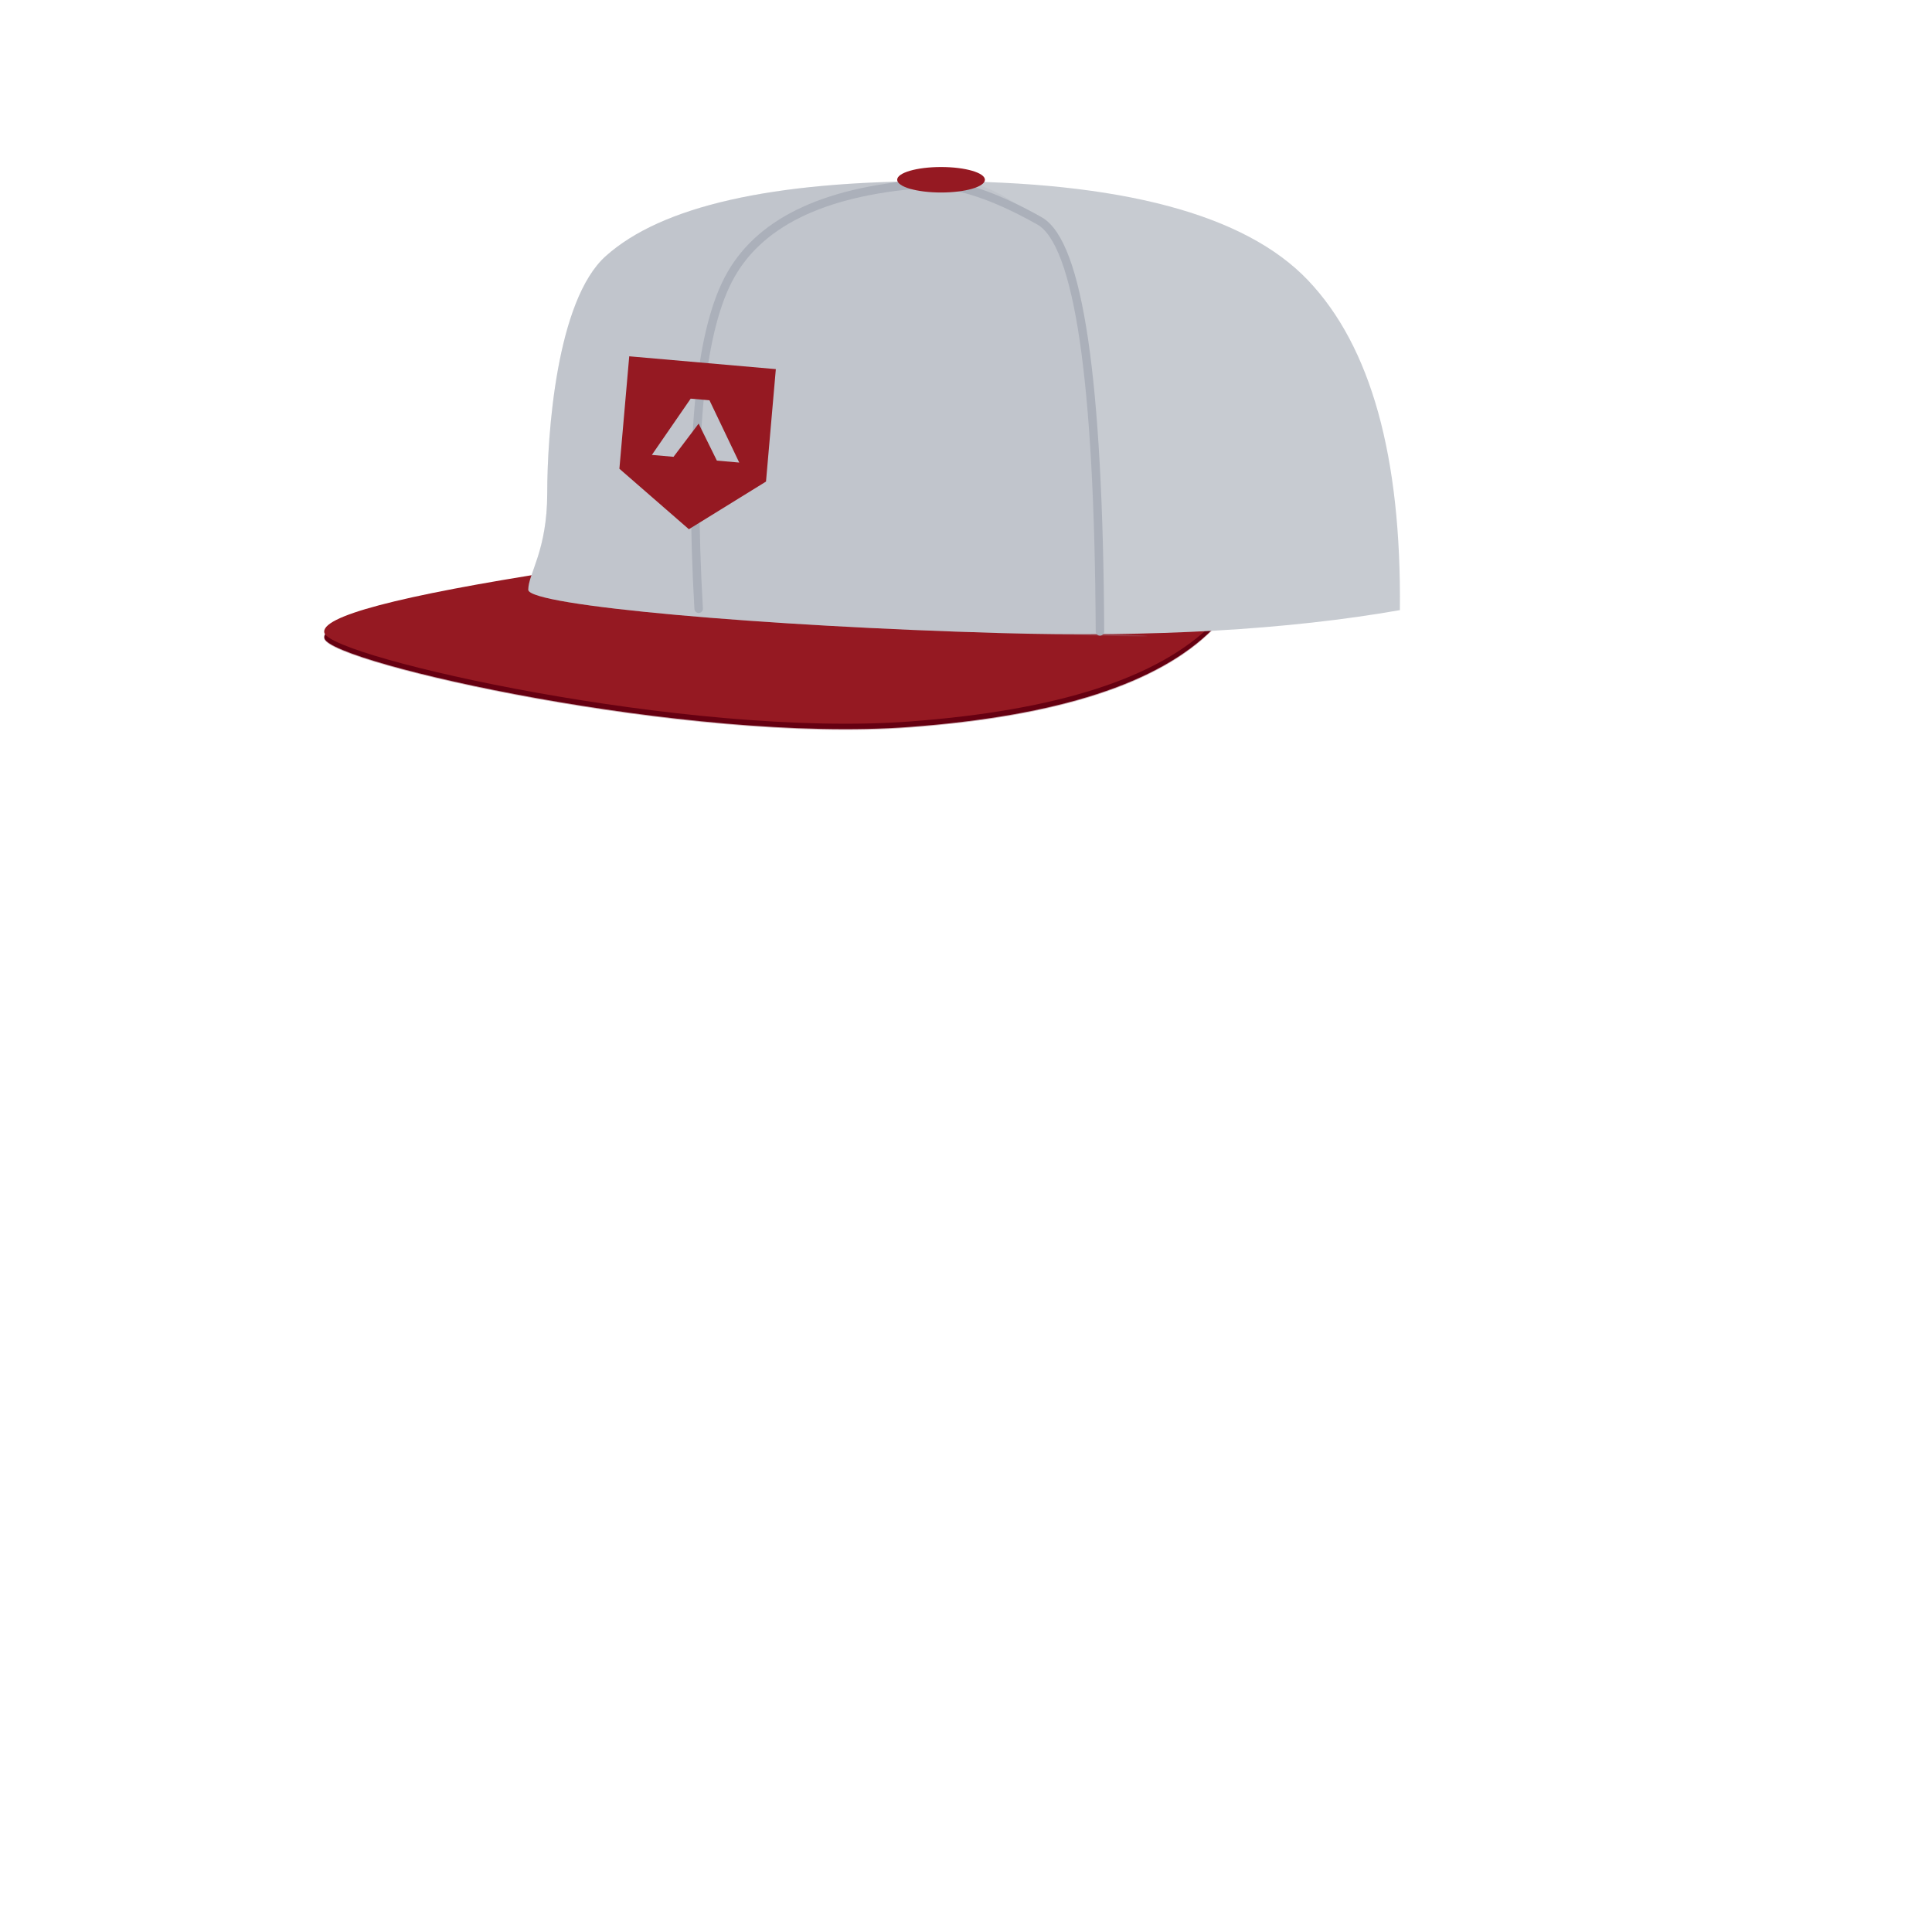
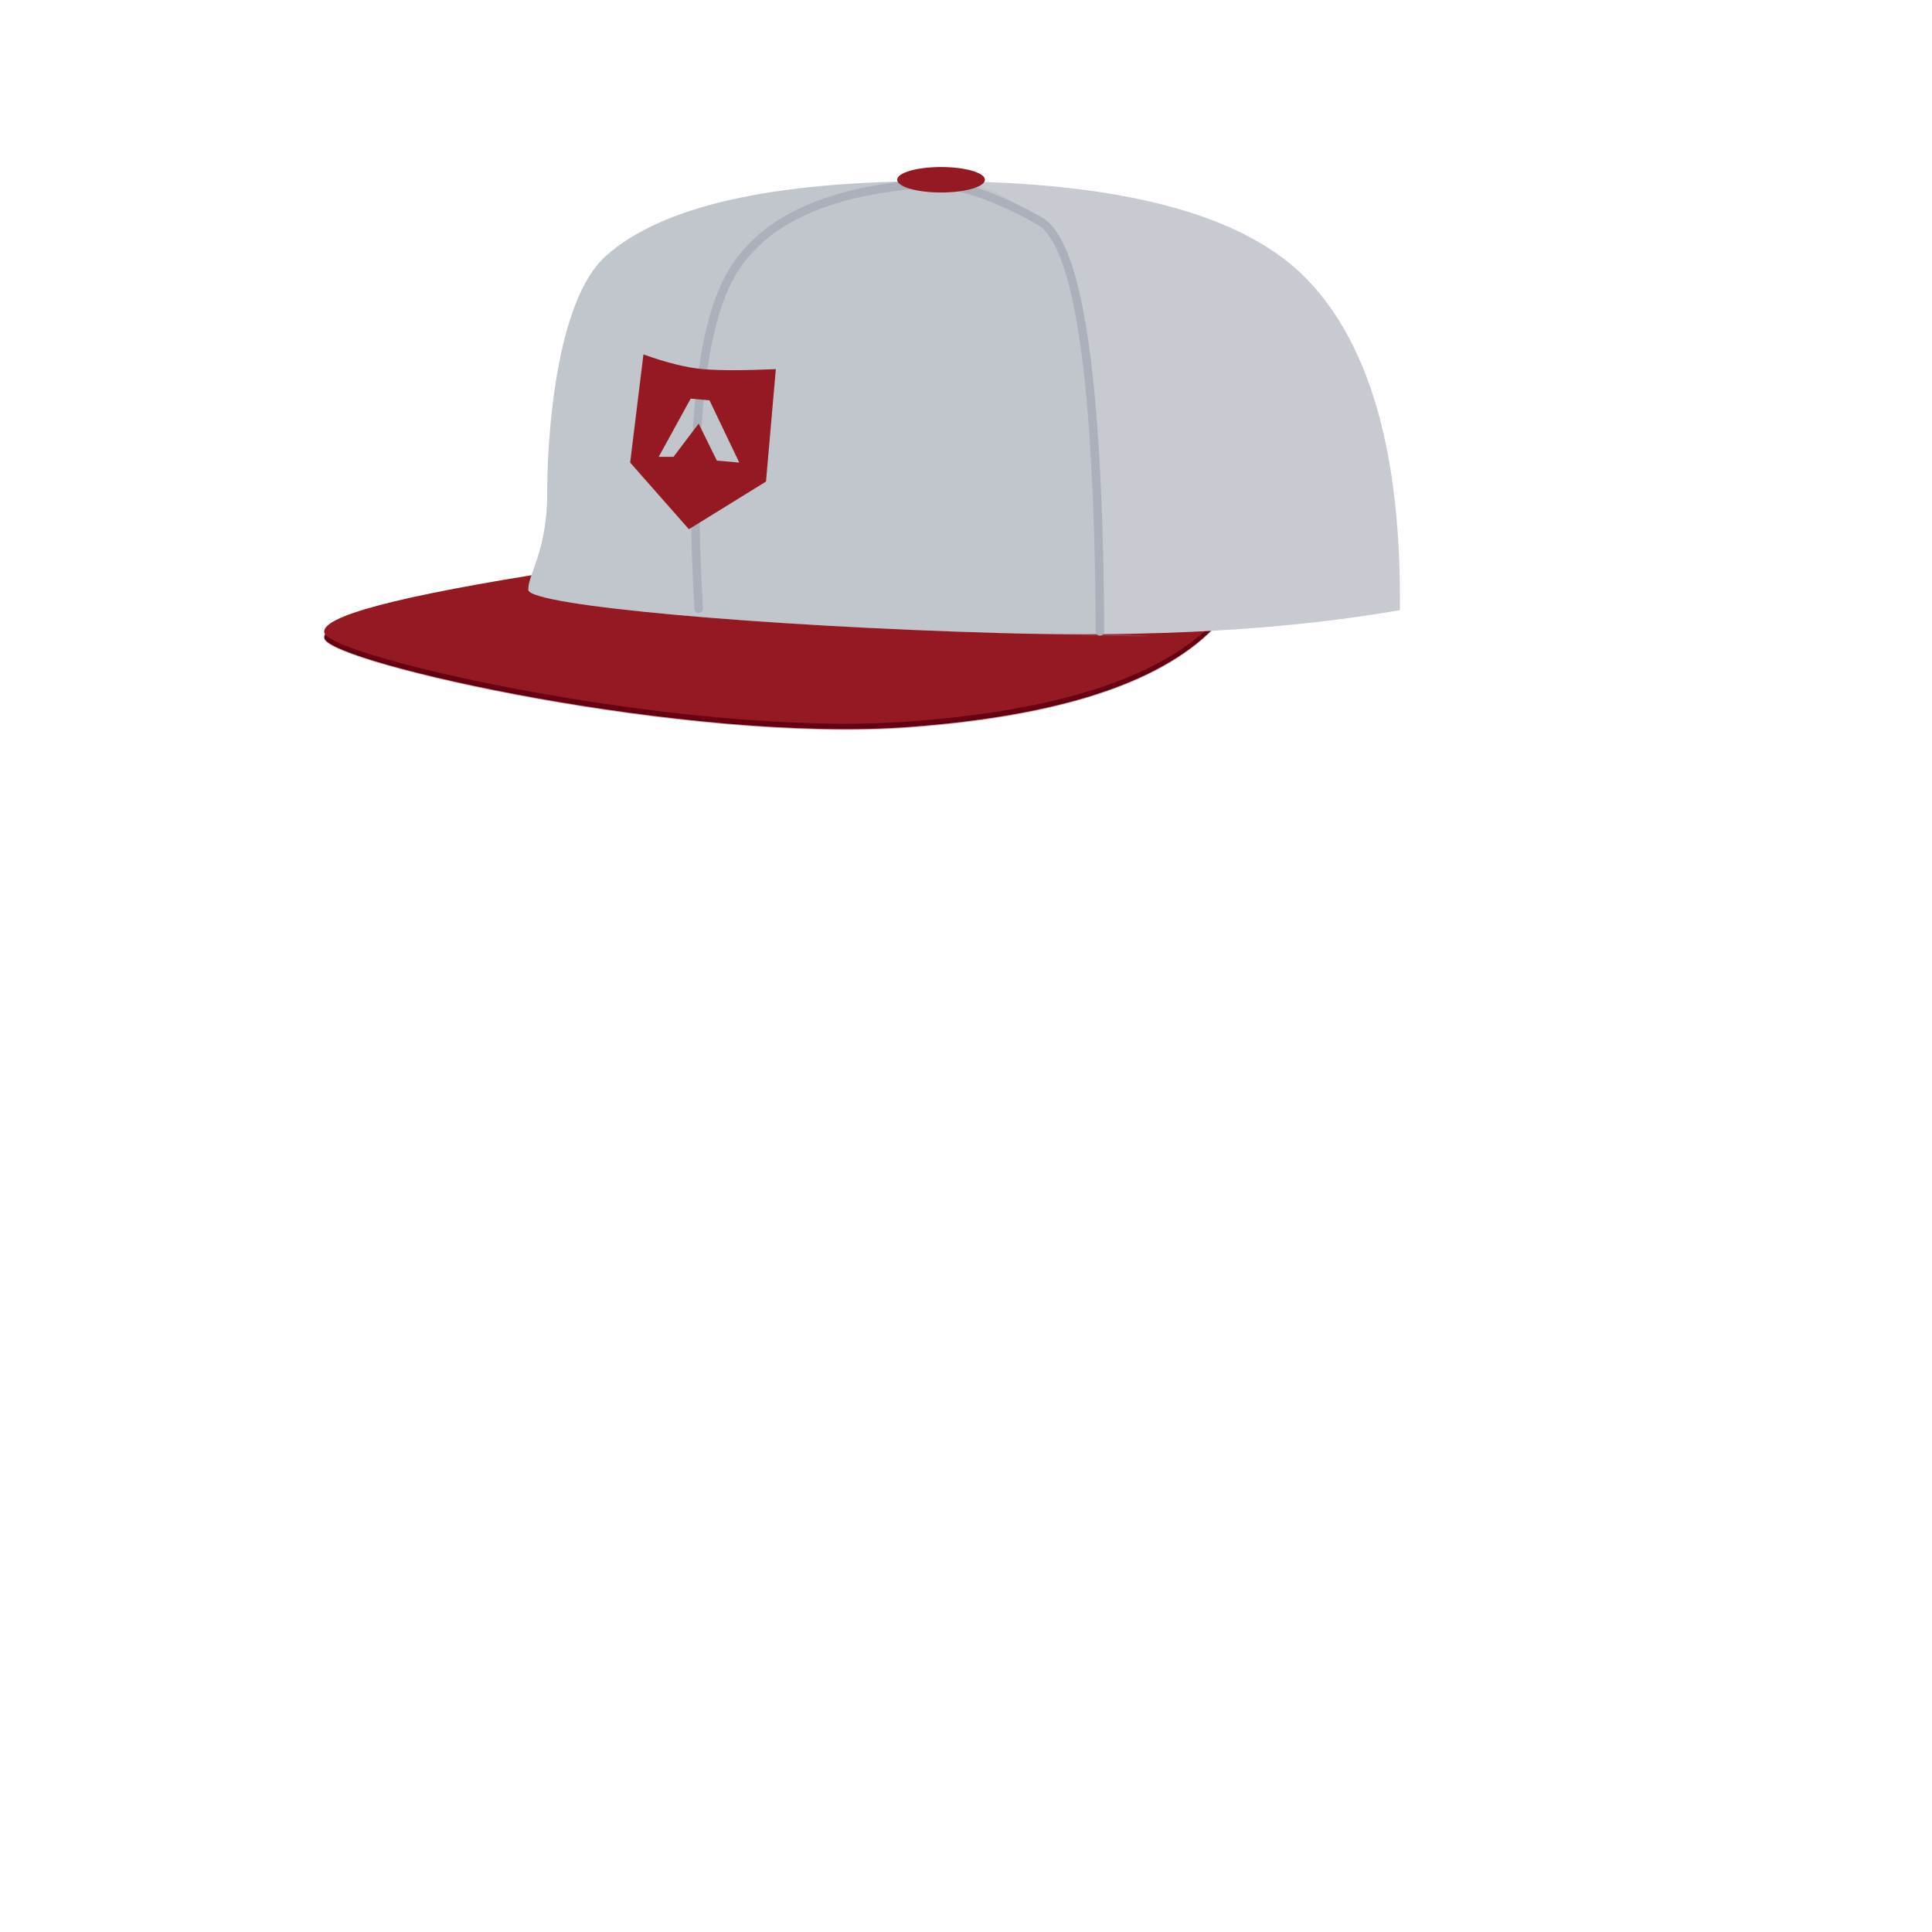
<svg xmlns="http://www.w3.org/2000/svg" xmlns:xlink="http://www.w3.org/1999/xlink" width="1024px" height="1024px" viewBox="0 0 1024 1024" version="1.1">
  <defs>
-     <path d="M126.049,214.018 C148.962,221.702 193.929,229.6 260.952,237.711 C327.974,245.823 398.436,247.245 472.337,241.978 C443.714,270.736 390.154,288.037 311.656,293.883 C193.909,302.652 5.542,260.039 1.462,247.001 C-1.258,238.31 40.271,227.315 126.049,214.018 Z" id="path-1" />
+     <path d="M125.049,214.018 C147.962,221.702 192.929,229.6 259.952,237.711 C326.974,245.823 397.436,247.245 471.337,241.978 C442.714,270.736 389.154,288.037 310.656,293.883 C192.909,302.652 4.542,260.039 0.462,247.001 C-2.258,238.31 39.271,227.315 125.049,214.018 Z" id="path-1" />
    <filter x="-0.3%" y="-1.9%" width="100.6%" height="107.4%" filterUnits="objectBoundingBox" id="filter-2">
      <feOffset dx="0" dy="3" in="SourceAlpha" result="shadowOffsetOuter1" />
      <feColorMatrix values="0 0 0 0 0.4   0 0 0 0 0   0 0 0 0 0.065  0 0 0 1 0" type="matrix" in="shadowOffsetOuter1" />
    </filter>
  </defs>
  <g id="LambdaHat" stroke="none" stroke-width="1" fill="none" fill-rule="evenodd">
    <rect id="Frame" x="0" y="0" width="1024" height="1024" />
-     <g id="Group" transform="translate(170.5, 88.52327)">
+     <g id="Group" transform="translate(171.5, 88.52327)">
      <g id="Rectangle">
        <use fill="black" fill-opacity="1" filter="url(#filter-2)" xlink:href="#path-1" />
        <use fill="#951922" fill-rule="evenodd" xlink:href="#path-1" />
      </g>
-       <g id="Group-2" transform="translate(108.5243, 6.00321)">
+       <g id="Group-2" transform="translate(107.5243, 6.00321)">
        <path d="M42.094,41.15 C71.704,14.717 130.02,1.501 217.042,1.501 C315.177,1.501 380.909,19.009 414.24,54.025 C447.57,89.041 463.805,147.319 462.943,228.858 C403.419,239.291 332.539,243.332 250.303,240.98 C126.948,237.452 0.976,226.553 0.976,218.047 C0.976,209.54 11.018,197.278 11.018,166.87 C11.018,136.463 15.724,64.69 42.094,41.15 Z" id="Rectangle" fill="#C7CBD1" />
        <path d="M42.094,41.15 C71.704,14.717 130.02,1.501 217.042,1.501 C232.268,-1.719 250.563,5.296 271.928,22.545 C293.293,39.794 303.976,112.606 303.976,240.98 C350.43,243.332 332.539,243.332 250.303,240.98 C126.948,237.452 0.976,226.553 0.976,218.047 C0.976,209.54 11.018,197.278 11.018,166.87 C11.018,136.463 15.724,64.69 42.094,41.15 Z" id="Rectangle-Copy" fill-opacity="0.2" fill="#ABB0BA" />
        <path d="M209.476,3.002 C156.52,7.071 122.346,23.969 106.951,53.696 C91.557,83.422 86.333,141.564 91.28,228.122" id="Line" stroke="#ABB0BA" stroke-width="4.5" stroke-linecap="round" stroke-linejoin="round" />
        <path d="M218.476,3.002 C233.401,4.33 251.219,10.845 271.928,22.545 C292.638,34.245 303.32,106.773 303.976,240.128" id="Line-2" stroke="#ABB0BA" stroke-width="4.5" stroke-linecap="round" stroke-linejoin="round" />
      </g>
-       <ellipse id="Oval" fill="#951922" cx="328.274" cy="6.754" rx="23.25" ry="6.754" />
-       <path d="M159,103.555 L237,103.555 L237,163.38 L198.481,192.103 L159,163.38 L159,103.555 Z M193.401,123.066 L175.5,154.583 L187.026,154.583 L198.75,135.89 L210.092,154.583 L222,154.583 L203.396,123.066 L193.401,123.066 Z" id="LambdaLogo" fill="#951922" transform="translate(198, 147.8291) rotate(5) translate(-198, -147.8291) " />
+       <ellipse id="Oval" fill="#951922" cx="327.274" cy="6.754" rx="23.25" ry="6.754" />
+       <path d="M165.478,102.141 C178.204,105.487 188.906,107.16 197.583,107.16 C206.261,107.16 219.087,106.038 236.062,103.794 L236.062,163.619 L197.543,192.341 L163.462,159.86 L165.478,102.141 Z M192.463,123.304 L178.273,155.505 L186.088,154.821 L197.812,136.128 L209.153,154.821 L221.062,154.821 L202.458,123.304 L192.463,123.304 Z" id="LambdaLogo" fill="#951922" transform="translate(199.7617, 147.2412) rotate(5) translate(-199.7617, -147.2412) " />
    </g>
  </g>
</svg>
